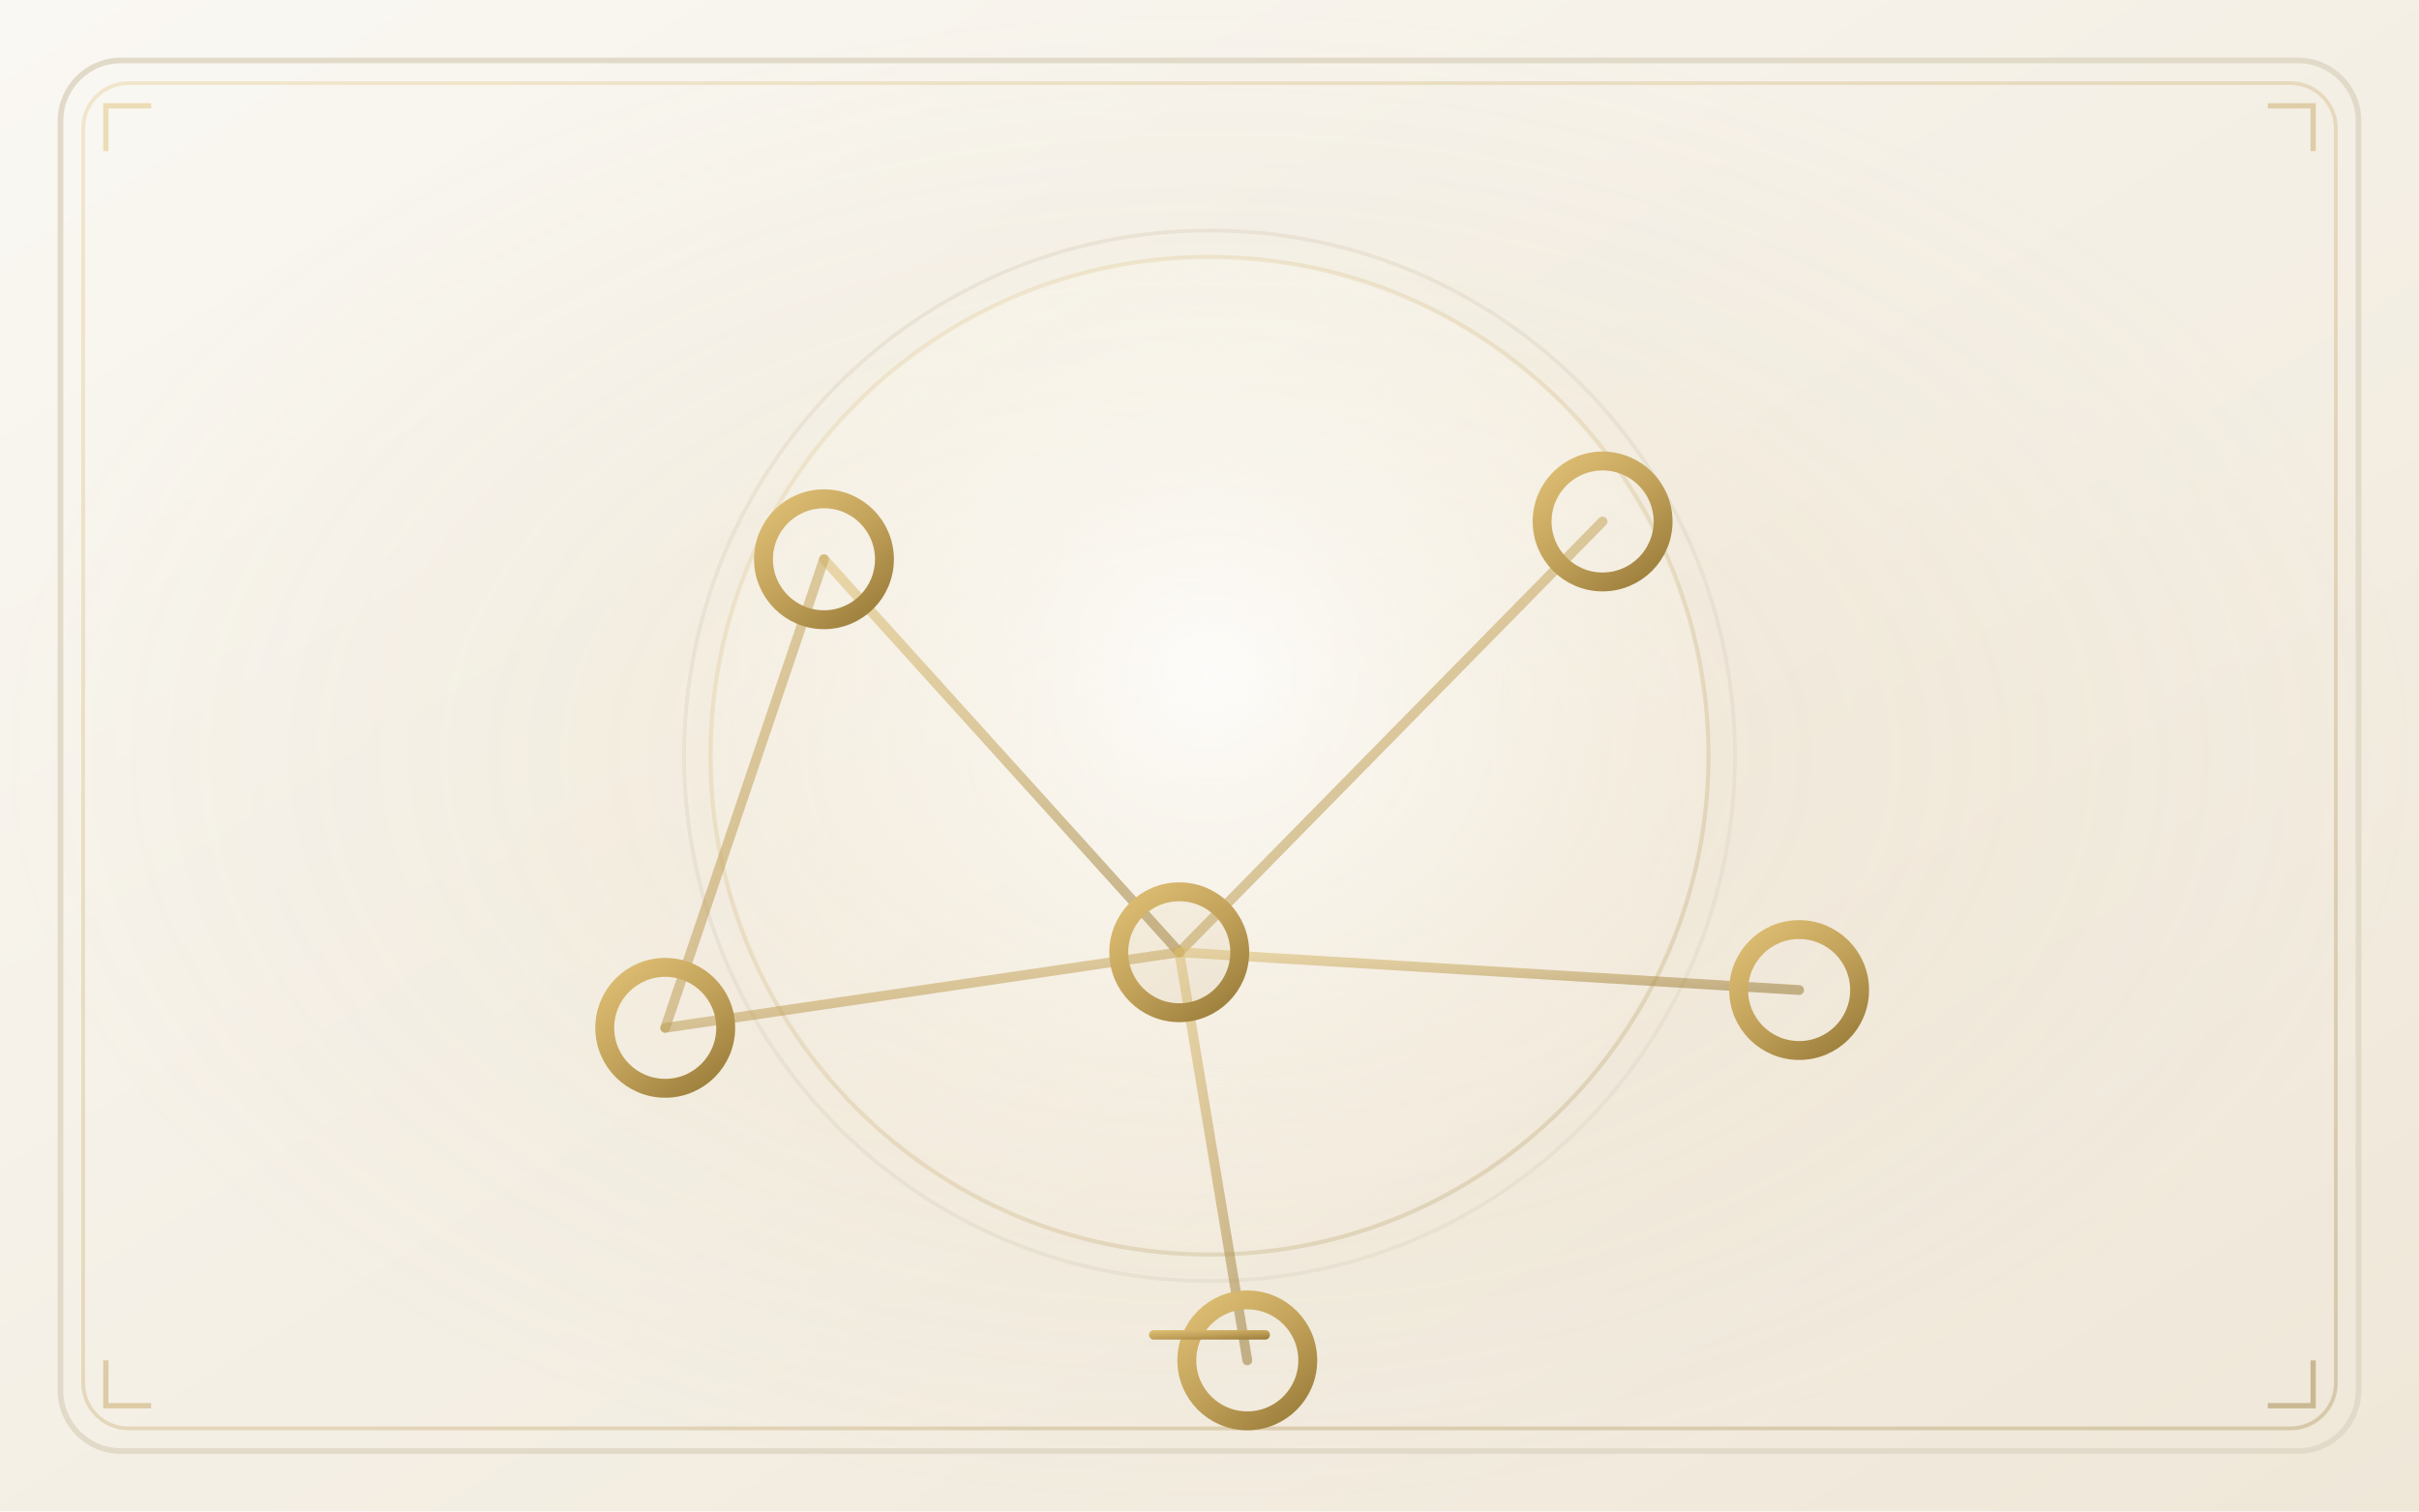
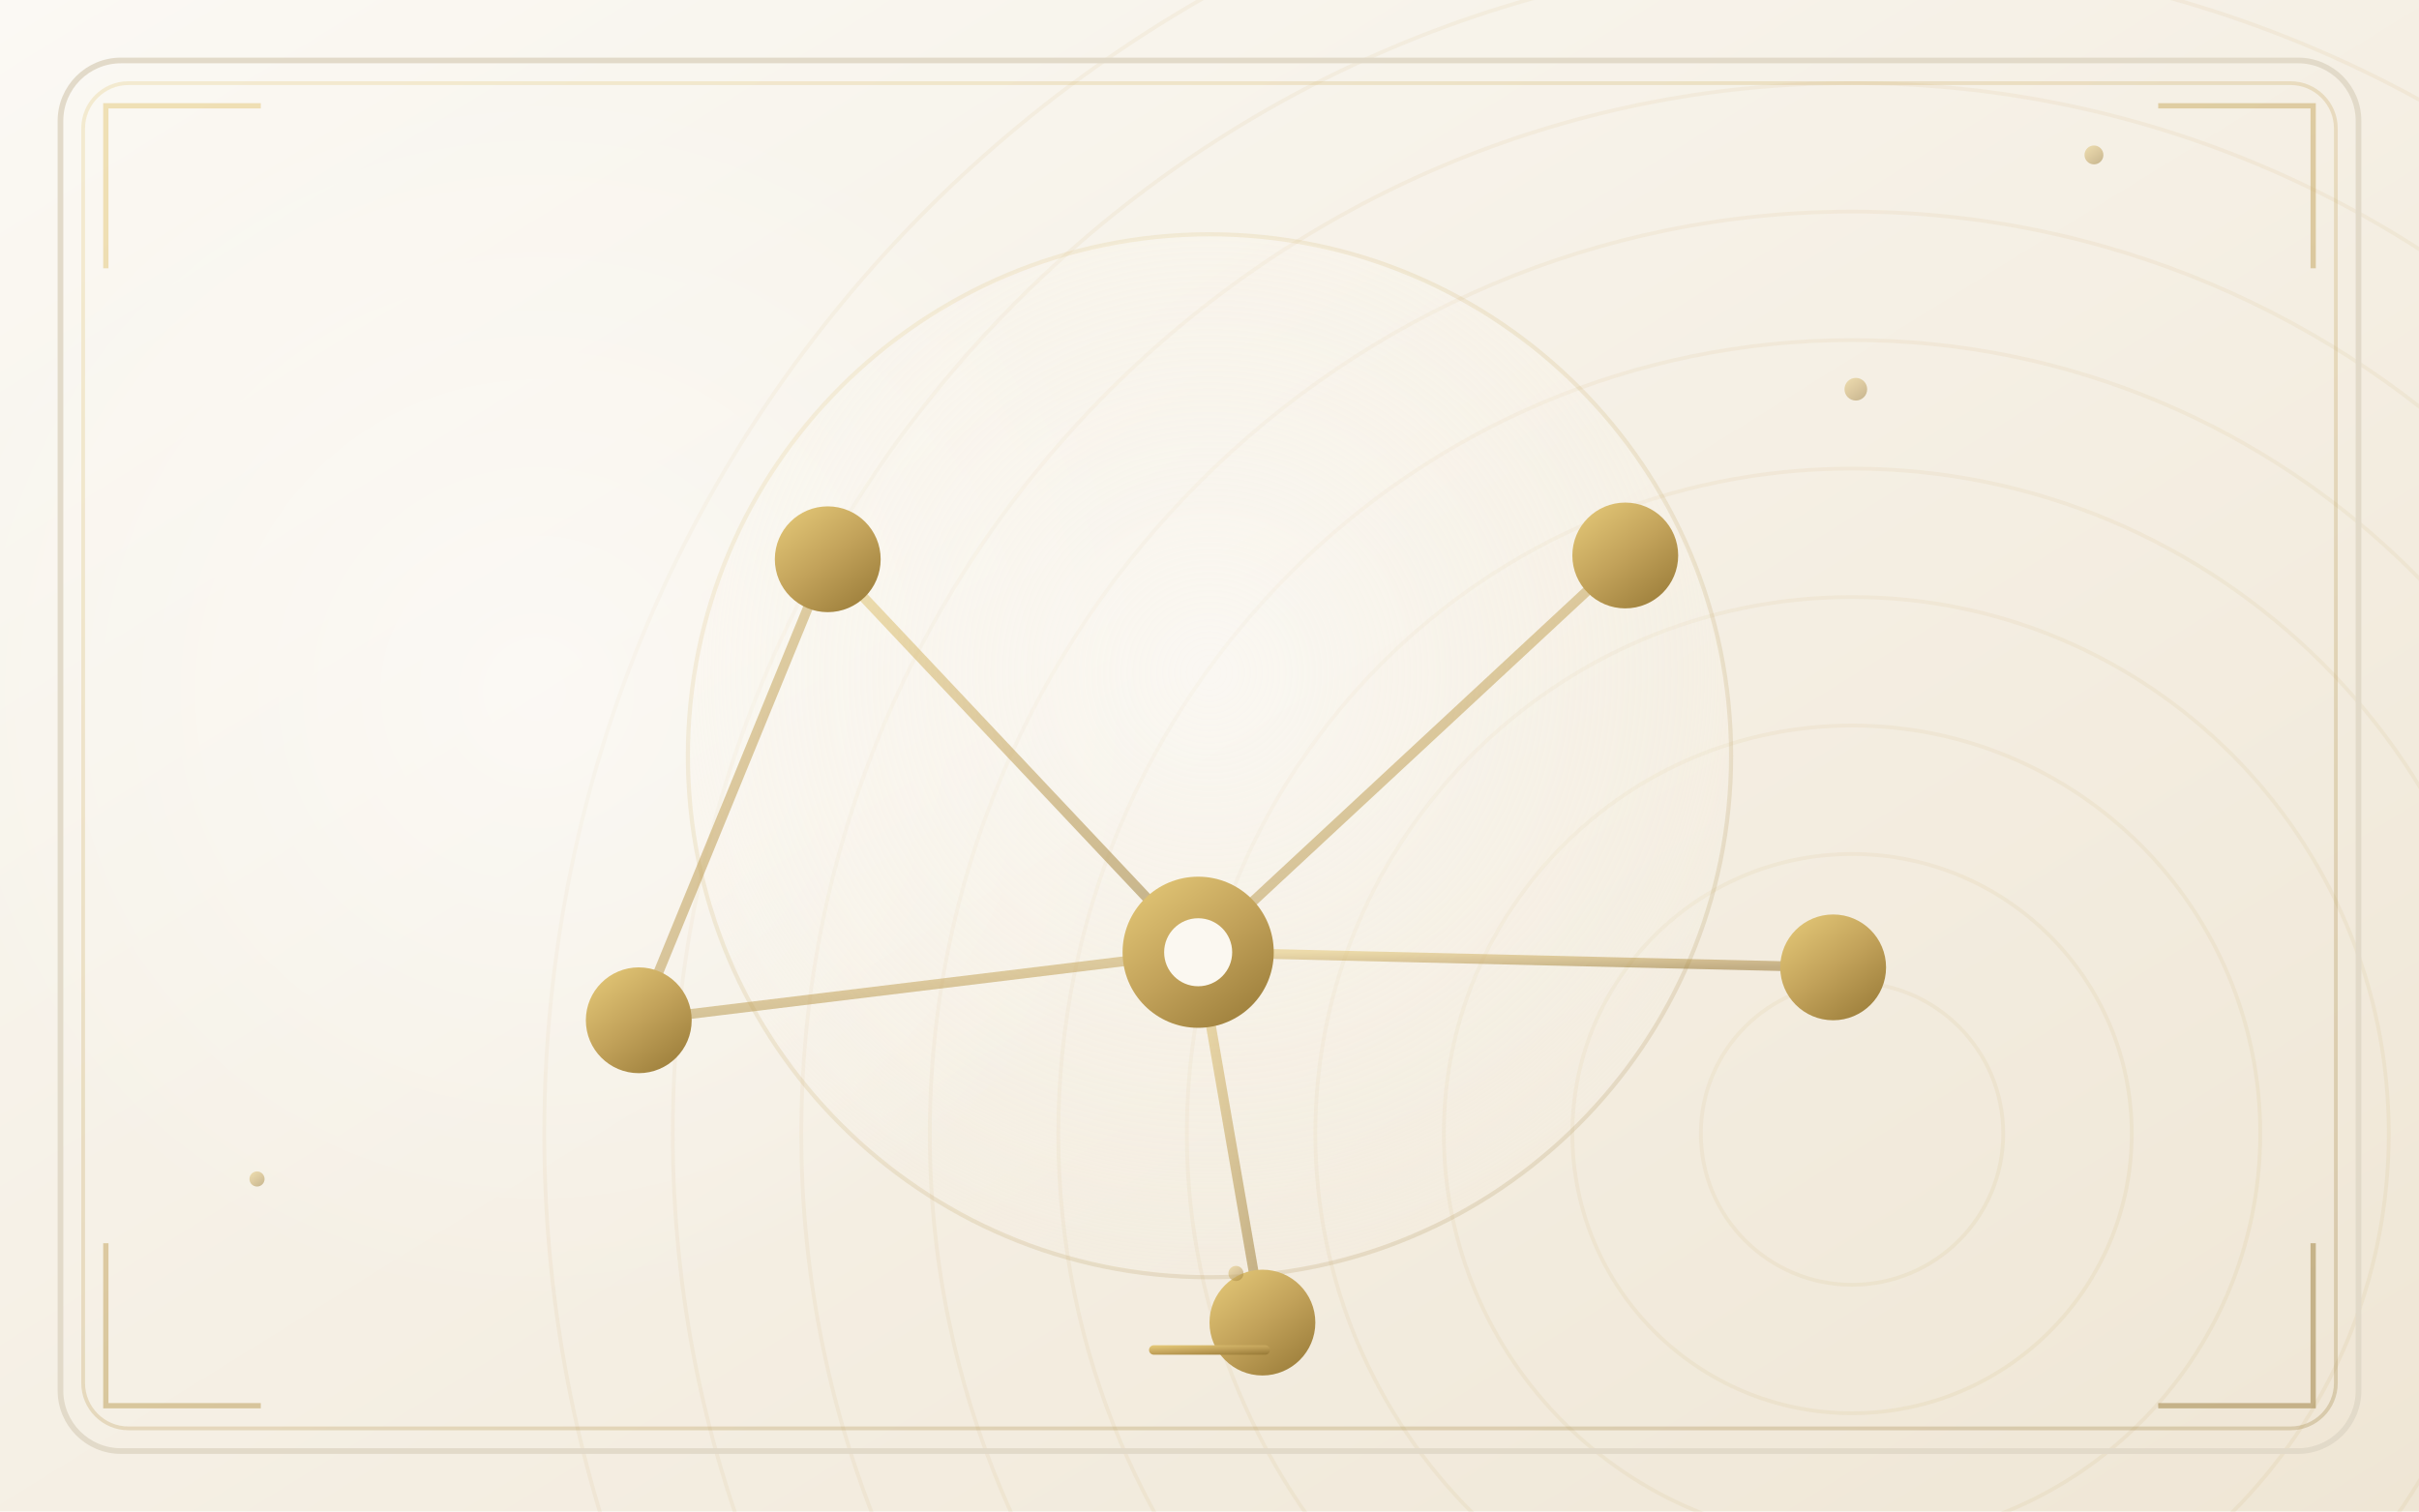
<svg xmlns="http://www.w3.org/2000/svg" viewBox="0 0 640 400" width="640" height="400">
  <defs>
    <linearGradient id="bgg" x1="0" y1="0" x2="1" y2="1">
-       <stop offset="0" stop-color="#faf8f3" />
-       <stop offset="1" stop-color="#efe7d8" />
+       <stop offset="0" stop-color="#fbf9f4" />
+       <stop offset="1" stop-color="#efe6d5" />
    </linearGradient>
-     <linearGradient id="gg" x1="0.1" y1="0" x2="0.9" y2="1">
-       <stop offset="0" stop-color="#dcbd72" />
+     <linearGradient id="gg" x1="0.12" y1="0" x2="0.88" y2="1">
+       <stop offset="0" stop-color="#e3c777" />
      <stop offset="0.5" stop-color="#c2a25a" />
-       <stop offset="1" stop-color="#9c7e3c" />
+       <stop offset="1" stop-color="#9a7c39" />
    </linearGradient>
-     <radialGradient id="glow" cx="0.5" cy="0.5" r="0.5">
-       <stop offset="0" stop-color="#caa968" stop-opacity="0.12" />
-       <stop offset="1" stop-color="#caa968" stop-opacity="0" />
+     <linearGradient id="tg" x1="0" y1="0" x2="1" y2="1">
+       <stop offset="0" stop-color="#c9a45f" />
+       <stop offset="1" stop-color="#b9933f" />
+     </linearGradient>
+     <radialGradient id="duo" cx="0.5" cy="0.5" r="0.5">
+       <stop offset="0" stop-color="#ffffff" stop-opacity="0.5" />
+       <stop offset="1" stop-color="#ffffff" stop-opacity="0" />
    </radialGradient>
-     <radialGradient id="med" cx="0.5" cy="0.42" r="0.6">
-       <stop offset="0" stop-color="#ffffff" stop-opacity="0.85" />
-       <stop offset="0.7" stop-color="#fbf7ee" stop-opacity="0.35" />
+     <radialGradient id="med" cx="0.5" cy="0.42" r="0.62">
+       <stop offset="0" stop-color="#ffffff" stop-opacity="0.5" />
+       <stop offset="0.75" stop-color="#fbf7ee" stop-opacity="0.18" />
      <stop offset="1" stop-color="#fbf7ee" stop-opacity="0" />
    </radialGradient>
  </defs>
  <rect width="640" height="400" fill="url(#bgg)" />
-   <rect width="640" height="400" fill="url(#glow)" />
-   <circle cx="320" cy="200" r="132" fill="url(#med)" />
-   <circle cx="320" cy="200" r="132" fill="none" stroke="url(#gg)" stroke-width="1.1" opacity="0.22" />
-   <circle cx="320" cy="200" r="139" fill="none" stroke="#e2dac9" stroke-width="1" opacity="0.6" />
+   <circle cx="490" cy="300" r="40" fill="none" stroke="url(#tg)" stroke-width="1" opacity="0.09" />
+   <circle cx="490" cy="300" r="74" fill="none" stroke="url(#tg)" stroke-width="1" opacity="0.09" />
+   <circle cx="490" cy="300" r="108" fill="none" stroke="url(#tg)" stroke-width="1" opacity="0.09" />
+   <circle cx="490" cy="300" r="142" fill="none" stroke="url(#tg)" stroke-width="1" opacity="0.09" />
+   <circle cx="490" cy="300" r="176" fill="none" stroke="url(#tg)" stroke-width="1" opacity="0.09" />
+   <circle cx="490" cy="300" r="210" fill="none" stroke="url(#tg)" stroke-width="1" opacity="0.09" />
+   <circle cx="490" cy="300" r="244" fill="none" stroke="url(#tg)" stroke-width="1" opacity="0.09" />
+   <circle cx="490" cy="300" r="278" fill="none" stroke="url(#tg)" stroke-width="1" opacity="0.09" />
+   <circle cx="490" cy="300" r="312" fill="none" stroke="url(#tg)" stroke-width="1" opacity="0.09" />
+   <circle cx="490" cy="300" r="346" fill="none" stroke="url(#tg)" stroke-width="1" opacity="0.09" />
+   <circle cx="142" cy="183" r="164" fill="url(#duo)" />
+   <circle cx="320" cy="200" r="138" fill="url(#med)" />
+   <circle cx="320" cy="200" r="138" fill="none" stroke="url(#gg)" stroke-width="1.1" opacity="0.18" />
+   <g>
+     <line x1="219" y1="148" x2="317" y2="252" stroke="url(#gg)" stroke-width="2.6" opacity="0.55" />
+     <line x1="430" y1="147" x2="317" y2="252" stroke="url(#gg)" stroke-width="2.6" opacity="0.55" />
+     <line x1="317" y1="252" x2="485" y2="256" stroke="url(#gg)" stroke-width="2.6" opacity="0.55" />
+     <line x1="317" y1="252" x2="169" y2="270" stroke="url(#gg)" stroke-width="2.6" opacity="0.55" />
+     <line x1="219" y1="148" x2="169" y2="270" stroke="url(#gg)" stroke-width="2.6" opacity="0.55" />
+     <line x1="317" y1="252" x2="334" y2="350" stroke="url(#gg)" stroke-width="2.6" opacity="0.55" />
+     <circle cx="219" cy="148" r="14" fill="url(#gg)" />
+     <circle cx="430" cy="147" r="14" fill="url(#gg)" />
+     <circle cx="317" cy="252" r="20" fill="url(#gg)" />
+     <circle cx="317" cy="252" r="9" fill="#fbf8f1" />
+     <circle cx="485" cy="256" r="14" fill="url(#gg)" />
+     <circle cx="169" cy="270" r="14" fill="url(#gg)" />
+     <circle cx="334" cy="350" r="14" fill="url(#gg)" />
+   </g>
+   <circle cx="68" cy="312" r="2" fill="url(#gg)" opacity="0.5" />
+   <circle cx="491" cy="103" r="3" fill="url(#gg)" opacity="0.5" />
+   <circle cx="327" cy="337" r="2" fill="url(#gg)" opacity="0.5" />
+   <circle cx="554" cy="41" r="2.5" fill="url(#gg)" opacity="0.5" />
  <rect x="16" y="16" width="608" height="368" fill="none" stroke="#e2dac9" stroke-width="1.5" rx="16" />
-   <rect x="22" y="22" width="596" height="356" fill="none" stroke="url(#gg)" stroke-width="1" rx="12" opacity="0.3" />
-   <path d="M28 40 V28 H40 M600 28 H612 V40 M612 360 V372 H600 M40 372 H28 V360" fill="none" stroke="url(#gg)" stroke-width="1.4" opacity="0.45" />
-   <g>
-     <line x1="218" y1="148" x2="312" y2="252" stroke="url(#gg)" fill="none" stroke-width="2.6" stroke-linecap="round" stroke-linejoin="round" opacity="0.55" />
-     <line x1="424" y1="138" x2="312" y2="252" stroke="url(#gg)" fill="none" stroke-width="2.6" stroke-linecap="round" stroke-linejoin="round" opacity="0.55" />
-     <line x1="312" y1="252" x2="476" y2="262" stroke="url(#gg)" fill="none" stroke-width="2.6" stroke-linecap="round" stroke-linejoin="round" opacity="0.55" />
-     <line x1="312" y1="252" x2="176" y2="272" stroke="url(#gg)" fill="none" stroke-width="2.6" stroke-linecap="round" stroke-linejoin="round" opacity="0.55" />
-     <line x1="218" y1="148" x2="176" y2="272" stroke="url(#gg)" fill="none" stroke-width="2.6" stroke-linecap="round" stroke-linejoin="round" opacity="0.55" />
-     <line x1="312" y1="252" x2="330" y2="360" stroke="url(#gg)" fill="none" stroke-width="2.6" stroke-linecap="round" stroke-linejoin="round" opacity="0.55" />
-     <circle cx="218" cy="148" r="16" stroke="url(#gg)" fill="none" stroke-width="5" stroke-linecap="round" stroke-linejoin="round" />
-     <circle cx="424" cy="138" r="16" stroke="url(#gg)" fill="none" stroke-width="5" stroke-linecap="round" stroke-linejoin="round" />
-     <circle cx="312" cy="252" r="16" stroke="url(#gg)" fill="none" stroke-width="5" stroke-linecap="round" stroke-linejoin="round" />
-     <circle cx="312" cy="252" r="16" fill="url(#gg)" opacity="0.1" />
-     <circle cx="476" cy="262" r="16" stroke="url(#gg)" fill="none" stroke-width="5" stroke-linecap="round" stroke-linejoin="round" />
-     <circle cx="176" cy="272" r="16" stroke="url(#gg)" fill="none" stroke-width="5" stroke-linecap="round" stroke-linejoin="round" />
-     <circle cx="330" cy="360" r="16" stroke="url(#gg)" fill="none" stroke-width="5" stroke-linecap="round" stroke-linejoin="round" />
-   </g>
-   <rect x="304" y="352" width="32" height="2.5" rx="1.25" fill="url(#gg)" />
+   <rect x="22" y="22" width="596" height="356" fill="none" stroke="url(#gg)" stroke-width="1" rx="12" opacity="0.28" />
+   <path d="M28 71 V28 H69 M571 28 H612 V71 M612 329 V372 H571 M69 372 H28 V329" fill="none" stroke="url(#gg)" stroke-width="1.4" opacity="0.5" />
+   <rect x="304" y="356" width="32" height="2.5" rx="1.25" fill="url(#gg)" />
</svg>
